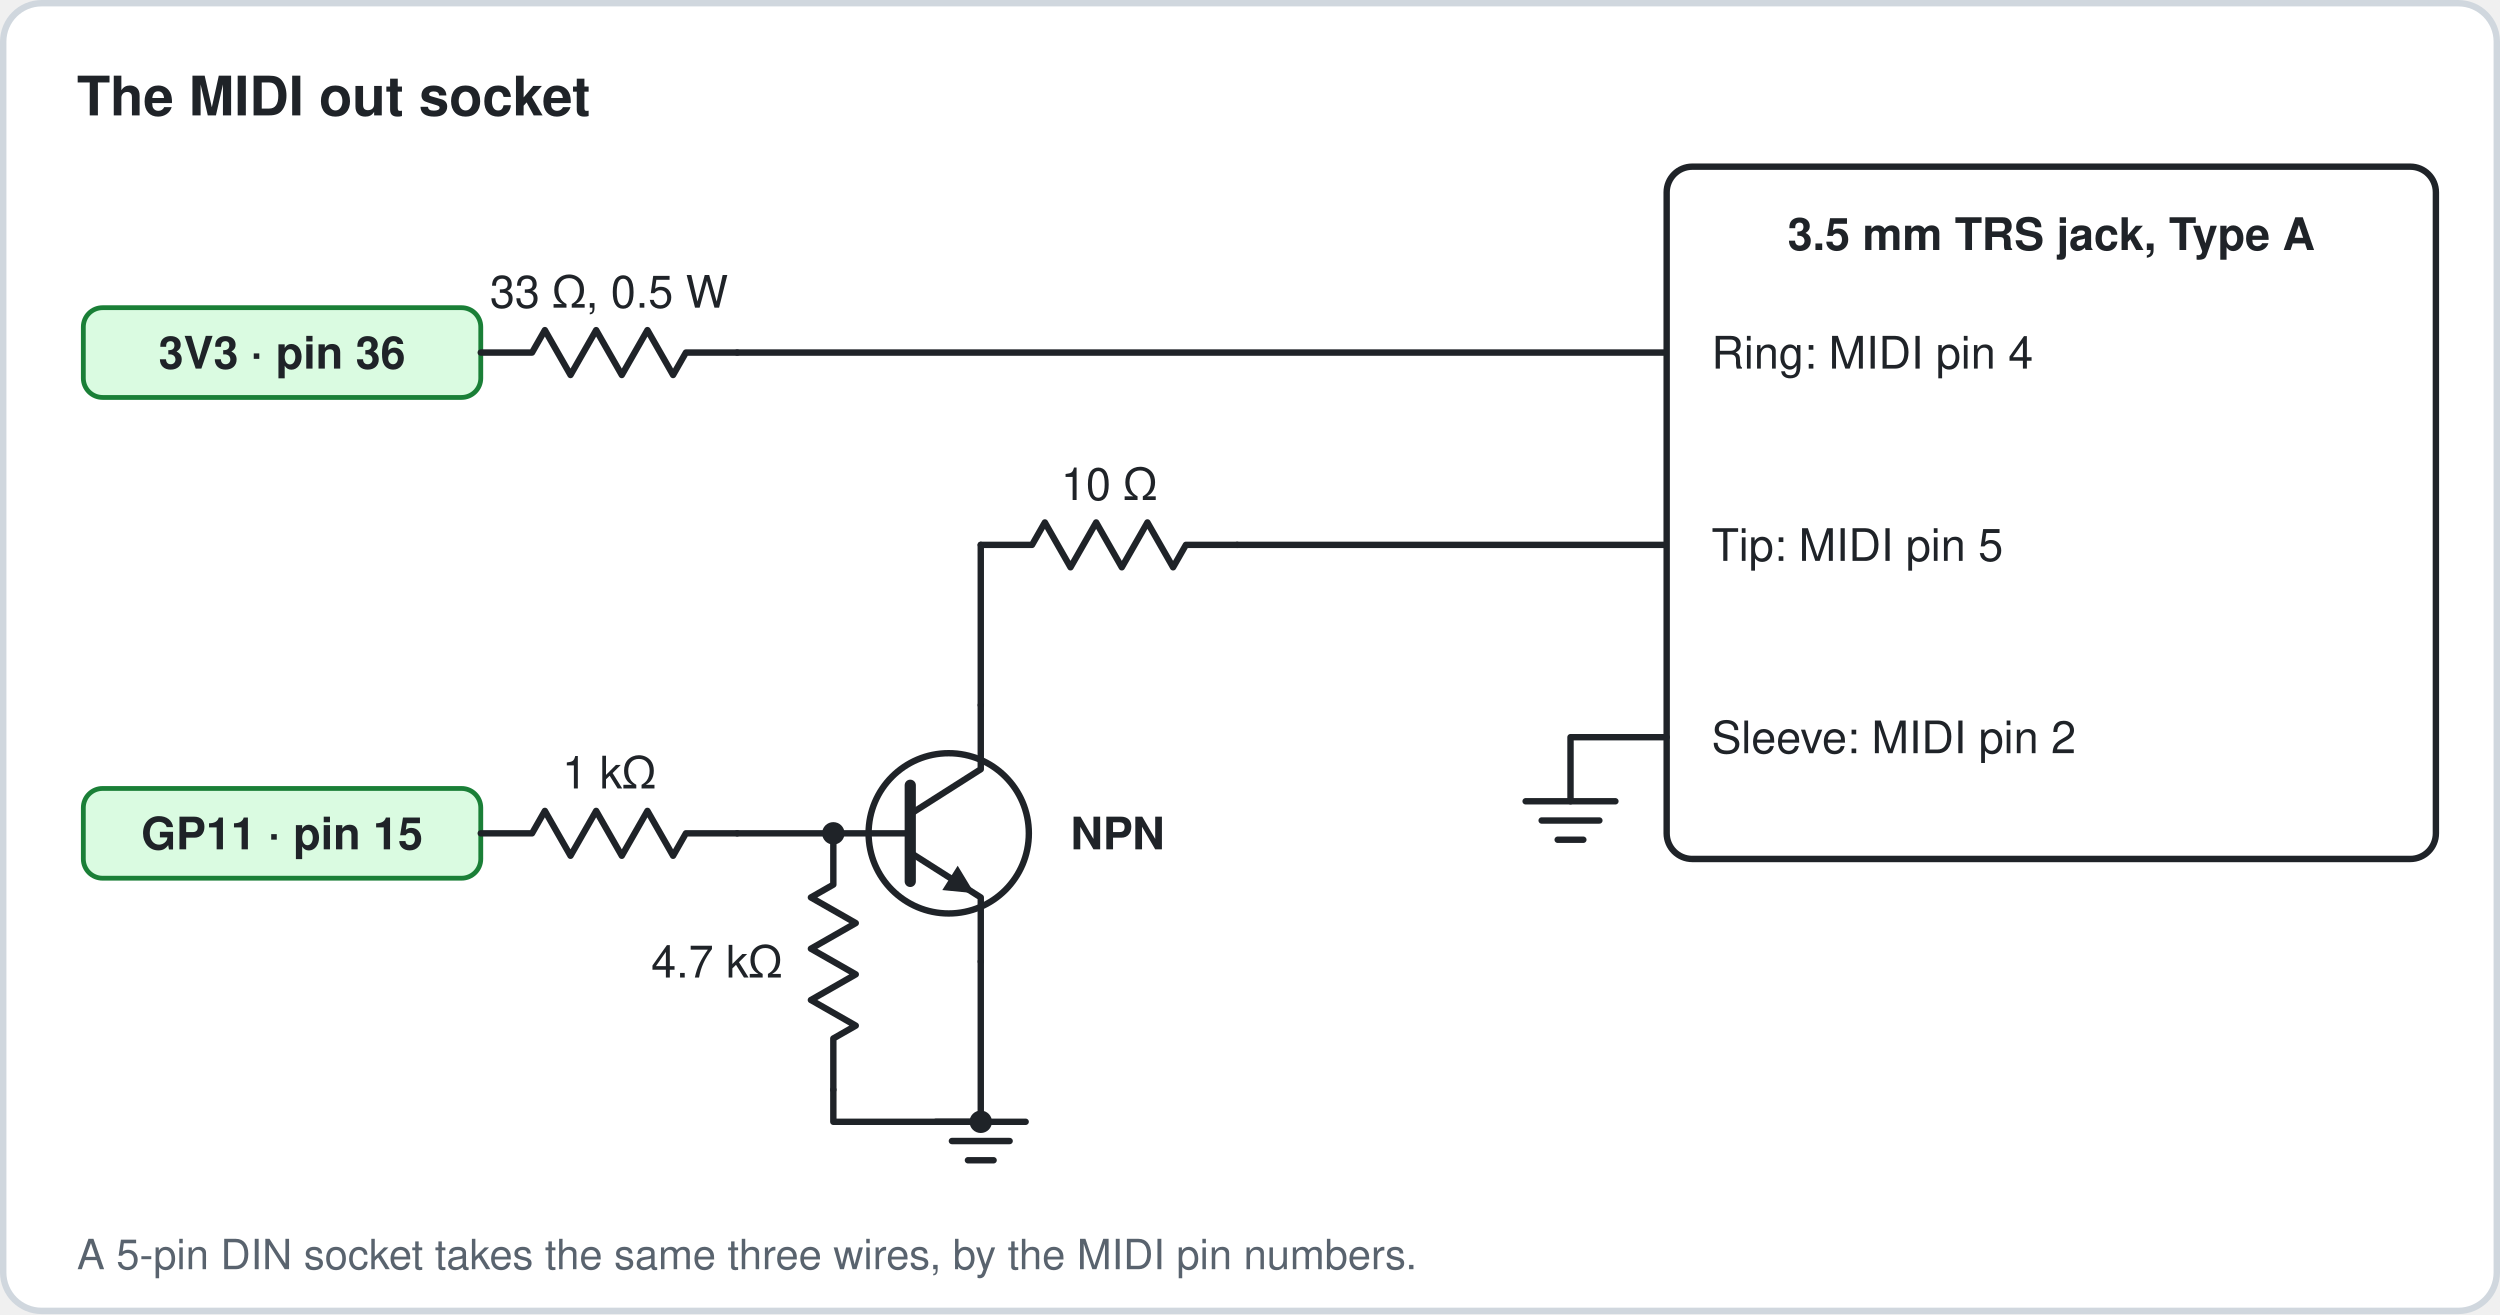
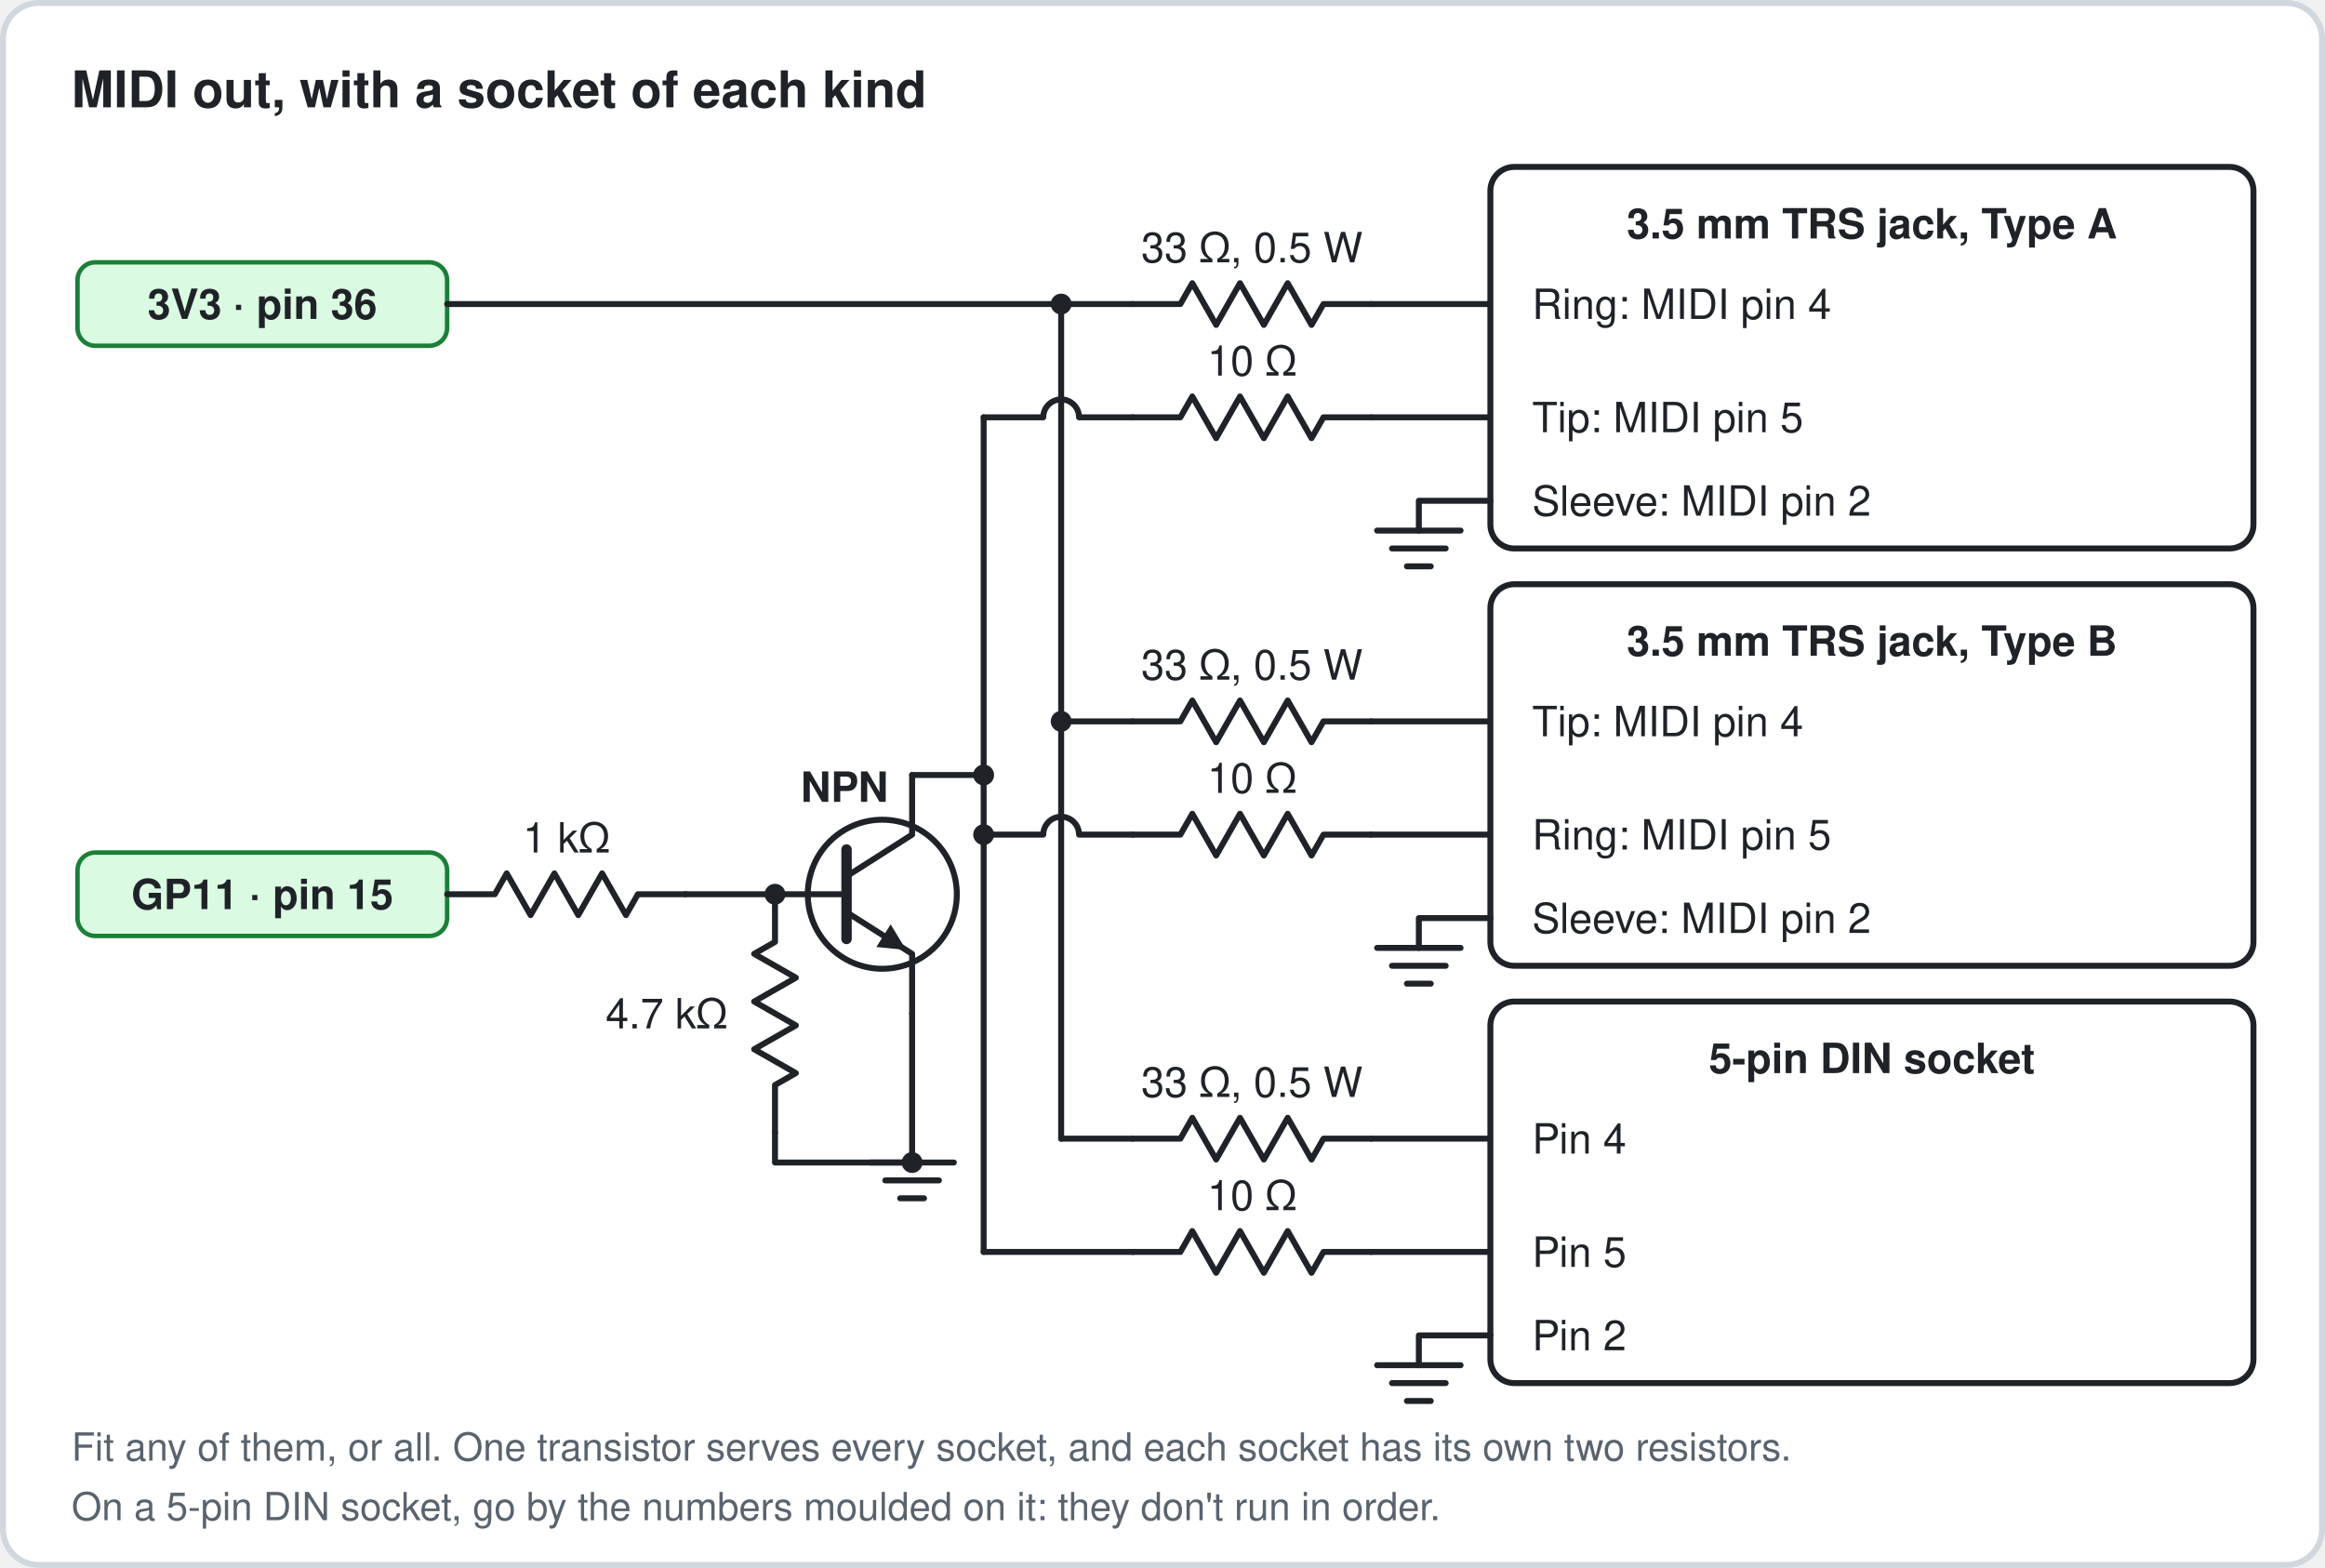
- <svg xmlns="http://www.w3.org/2000/svg" viewBox="0 0 780 410" width="780" height="410" role="img" aria-labelledby="title about">
+ <svg xmlns="http://www.w3.org/2000/svg" viewBox="0 0 780 526" width="780" height="526" role="img" aria-labelledby="title about">
  <style>
	.wire { fill: none; stroke: #1f2328; stroke-width: 2; stroke-linecap: round; stroke-linejoin: round; }
	.shape { fill: #ffffff; stroke: #1f2328; stroke-width: 2; stroke-linejoin: round; }
	.solid { fill: #1f2328; stroke: none; }
	.pin { fill: #dafbe1; stroke: #1a7f37; stroke-width: 1.5; }
	.maybe { fill: none; stroke: #59636e; stroke-width: 1.5; stroke-dasharray: 6 5; }
	text { font-family: -apple-system, "Segoe UI", Helvetica, Arial, sans-serif; fill: #1f2328; }
	.label { font-size: 14px; }
	.name { font-size: 14px; font-weight: 600; }
	.title { font-size: 17px; font-weight: 600; }
	.note { font-size: 13px; fill: #59636e; }
</style>
-   <rect x="1" y="1" width="778" height="408" rx="12" fill="#ffffff" stroke="#d0d7de" stroke-width="2" />
-   <text class="title" x="24" y="36" text-anchor="start">The MIDI out socket</text>
-   <rect class="pin" x="26" y="96" width="124" height="28" rx="6" />
-   <text class="name" x="88" y="115" text-anchor="middle">3V3 · pin 36</text>
-   <path class="wire" d="M150 110 L166 110 L170 103 L178 117 L186 103 L194 117 L202 103 L210 117 L214 110 L230 110" />
-   <text class="label" x="190" y="96" text-anchor="middle">33 Ω, 0.5 W</text>
-   <path class="wire" d="M230 110 L520 110" />
-   <rect class="pin" x="26" y="246" width="124" height="28" rx="6" />
-   <text class="name" x="88" y="265" text-anchor="middle">GP11 · pin 15</text>
-   <path class="wire" d="M150 260 L166 260 L170 253 L178 267 L186 253 L194 267 L202 253 L210 267 L214 260 L230 260" />
-   <text class="label" x="190" y="246" text-anchor="middle">1 kΩ</text>
-   <path class="wire" d="M230 260 L260 260" />
-   <circle class="solid" cx="260" cy="260" r="3.5" />
-   <circle class="shape" cx="296" cy="260" r="25" />
-   <path class="wire" d="M260 260 L284 260" />
-   <path class="wire" style="stroke-width: 3.5" d="M284 245 L284 275" />
-   <path class="wire" d="M284 254 L306 240 L306 220" />
-   <path class="wire" d="M284 266 L306 280 L306 300" />
-   <path class="solid" d="M304.0 278.7 L294.0 277.7 L298.8 270.1 Z" />
-   <text class="name" x="334" y="265" text-anchor="start">NPN</text>
-   <path class="wire" d="M260 260 L260 276 L253 280 L267 288 L253 296 L267 304 L253 312 L267 320 L260 324 L260 340" />
-   <text class="label" x="244" y="305" text-anchor="end">4.7 kΩ</text>
-   <path class="wire" d="M260 340 L260 350 L306 350" />
-   <path class="wire" d="M306 300 L306 350" />
-   <circle class="solid" cx="306" cy="350" r="3.5" />
-   <path class="wire" d="M292 350 L320 350" />
-   <path class="wire" d="M297 356 L315 356" />
-   <path class="wire" d="M302 362 L310 362" />
-   <path class="wire" d="M306 220 L306 170" />
-   <path class="wire" d="M306 170 L322 170 L326 163 L334 177 L342 163 L350 177 L358 163 L366 177 L370 170 L386 170" />
-   <text class="label" x="346" y="156" text-anchor="middle">10 Ω</text>
-   <path class="wire" d="M386 170 L520 170" />
-   <rect class="shape" x="520" y="52" width="240" height="216" rx="8" />
-   <text class="name" x="640" y="78" text-anchor="middle">3.5 mm TRS jack, Type A</text>
-   <text class="label" x="534" y="115" text-anchor="start">Ring: MIDI pin 4</text>
-   <text class="label" x="534" y="175" text-anchor="start">Tip: MIDI pin 5</text>
-   <text class="label" x="534" y="235" text-anchor="start">Sleeve: MIDI pin 2</text>
-   <path class="wire" d="M520 230 L490 230 L490 250" />
-   <path class="wire" d="M476 250 L504 250" />
-   <path class="wire" d="M481 256 L499 256" />
-   <path class="wire" d="M486 262 L494 262" />
-   <text class="note" x="24" y="396" text-anchor="start">A 5-pin DIN socket takes the same three wires, by the MIDI pin numbers.</text>
+   <rect x="1" y="1" width="778" height="524" rx="12" fill="#ffffff" stroke="#d0d7de" stroke-width="2" />
+   <text class="title" x="24" y="36" text-anchor="start">MIDI out, with a socket of each kind</text>
+   <rect class="pin" x="26" y="88" width="124" height="28" rx="6" />
+   <text class="name" x="88" y="107" text-anchor="middle">3V3 · pin 36</text>
+   <path class="wire" d="M150 102 L380 102" />
+   <path class="wire" d="M356 102 L356 382" />
+   <circle class="solid" cx="356" cy="102" r="3.5" />
+   <rect class="pin" x="26" y="286" width="124" height="28" rx="6" />
+   <text class="name" x="88" y="305" text-anchor="middle">GP11 · pin 15</text>
+   <path class="wire" d="M150 300 L166 300 L170 293 L178 307 L186 293 L194 307 L202 293 L210 307 L214 300 L230 300" />
+   <text class="label" x="190" y="286" text-anchor="middle">1 kΩ</text>
+   <path class="wire" d="M230 300 L260 300" />
+   <circle class="solid" cx="260" cy="300" r="3.5" />
+   <circle class="shape" cx="296" cy="300" r="25" />
+   <path class="wire" d="M260 300 L284 300" />
+   <path class="wire" style="stroke-width: 3.5" d="M284 285 L284 315" />
+   <path class="wire" d="M284 294 L306 280 L306 260" />
+   <path class="wire" d="M284 306 L306 320 L306 340" />
+   <path class="solid" d="M304.0 318.7 L294.0 317.7 L298.8 310.1 Z" />
+   <text class="name" x="298" y="269" text-anchor="end">NPN</text>
+   <path class="wire" d="M260 300 L260 316 L253 320 L267 328 L253 336 L267 344 L253 352 L267 360 L260 364 L260 380" />
+   <text class="label" x="244" y="345" text-anchor="end">4.7 kΩ</text>
+   <path class="wire" d="M260 380 L260 390 L306 390" />
+   <path class="wire" d="M306 340 L306 390" />
+   <circle class="solid" cx="306" cy="390" r="3.5" />
+   <path class="wire" d="M292 390 L320 390" />
+   <path class="wire" d="M297 396 L315 396" />
+   <path class="wire" d="M302 402 L310 402" />
+   <path class="wire" d="M306 260 L330 260" />
+   <path class="wire" d="M330 140 L330 420" />
+   <circle class="solid" cx="330" cy="260" r="3.5" />
+   <path class="wire" d="M330 140 L350.0 140.0 A6 6 0 0 1 362.0 140.0 L380 140" />
+   <path class="wire" d="M380 102 L396 102 L400 95 L408 109 L416 95 L424 109 L432 95 L440 109 L444 102 L460 102" />
+   <text class="label" x="420" y="88" text-anchor="middle">33 Ω, 0.5 W</text>
+   <path class="wire" d="M460 102 L500 102" />
+   <path class="wire" d="M380 140 L396 140 L400 133 L408 147 L416 133 L424 147 L432 133 L440 147 L444 140 L460 140" />
+   <text class="label" x="420" y="126" text-anchor="middle">10 Ω</text>
+   <path class="wire" d="M460 140 L500 140" />
+   <rect class="shape" x="500" y="56" width="256" height="128" rx="8" />
+   <text class="name" x="628" y="80" text-anchor="middle">3.5 mm TRS jack, Type A</text>
+   <text class="label" x="514" y="107" text-anchor="start">Ring: MIDI pin 4</text>
+   <text class="label" x="514" y="145" text-anchor="start">Tip: MIDI pin 5</text>
+   <text class="label" x="514" y="173" text-anchor="start">Sleeve: MIDI pin 2</text>
+   <path class="wire" d="M500 168 L476 168 L476 178" />
+   <path class="wire" d="M462 178 L490 178" />
+   <path class="wire" d="M467 184 L485 184" />
+   <path class="wire" d="M472 190 L480 190" />
+   <path class="wire" d="M356 242 L380 242" />
+   <circle class="solid" cx="356" cy="242" r="3.5" />
+   <circle class="solid" cx="330" cy="280" r="3.5" />
+   <path class="wire" d="M330 280 L350.0 280.0 A6 6 0 0 1 362.0 280.0 L380 280" />
+   <path class="wire" d="M380 242 L396 242 L400 235 L408 249 L416 235 L424 249 L432 235 L440 249 L444 242 L460 242" />
+   <text class="label" x="420" y="228" text-anchor="middle">33 Ω, 0.5 W</text>
+   <path class="wire" d="M460 242 L500 242" />
+   <path class="wire" d="M380 280 L396 280 L400 273 L408 287 L416 273 L424 287 L432 273 L440 287 L444 280 L460 280" />
+   <text class="label" x="420" y="266" text-anchor="middle">10 Ω</text>
+   <path class="wire" d="M460 280 L500 280" />
+   <rect class="shape" x="500" y="196" width="256" height="128" rx="8" />
+   <text class="name" x="628" y="220" text-anchor="middle">3.5 mm TRS jack, Type B</text>
+   <text class="label" x="514" y="247" text-anchor="start">Tip: MIDI pin 4</text>
+   <text class="label" x="514" y="285" text-anchor="start">Ring: MIDI pin 5</text>
+   <text class="label" x="514" y="313" text-anchor="start">Sleeve: MIDI pin 2</text>
+   <path class="wire" d="M500 308 L476 308 L476 318" />
+   <path class="wire" d="M462 318 L490 318" />
+   <path class="wire" d="M467 324 L485 324" />
+   <path class="wire" d="M472 330 L480 330" />
+   <path class="wire" d="M356 382 L380 382" />
+   <path class="wire" d="M330 420 L380 420" />
+   <path class="wire" d="M380 382 L396 382 L400 375 L408 389 L416 375 L424 389 L432 375 L440 389 L444 382 L460 382" />
+   <text class="label" x="420" y="368" text-anchor="middle">33 Ω, 0.5 W</text>
+   <path class="wire" d="M460 382 L500 382" />
+   <path class="wire" d="M380 420 L396 420 L400 413 L408 427 L416 413 L424 427 L432 413 L440 427 L444 420 L460 420" />
+   <text class="label" x="420" y="406" text-anchor="middle">10 Ω</text>
+   <path class="wire" d="M460 420 L500 420" />
+   <rect class="shape" x="500" y="336" width="256" height="128" rx="8" />
+   <text class="name" x="628" y="360" text-anchor="middle">5-pin DIN socket</text>
+   <text class="label" x="514" y="387" text-anchor="start">Pin 4</text>
+   <text class="label" x="514" y="425" text-anchor="start">Pin 5</text>
+   <text class="label" x="514" y="453" text-anchor="start">Pin 2</text>
+   <path class="wire" d="M500 448 L476 448 L476 458" />
+   <path class="wire" d="M462 458 L490 458" />
+   <path class="wire" d="M467 464 L485 464" />
+   <path class="wire" d="M472 470 L480 470" />
+   <text class="note" x="24" y="490" text-anchor="start">Fit any of them, or all. One transistor serves every socket, and each socket has its own two resistors.</text>
+   <text class="note" x="24" y="510" text-anchor="start">On a 5-pin DIN socket, go by the numbers moulded on it: they don't run in order.</text>
</svg>
